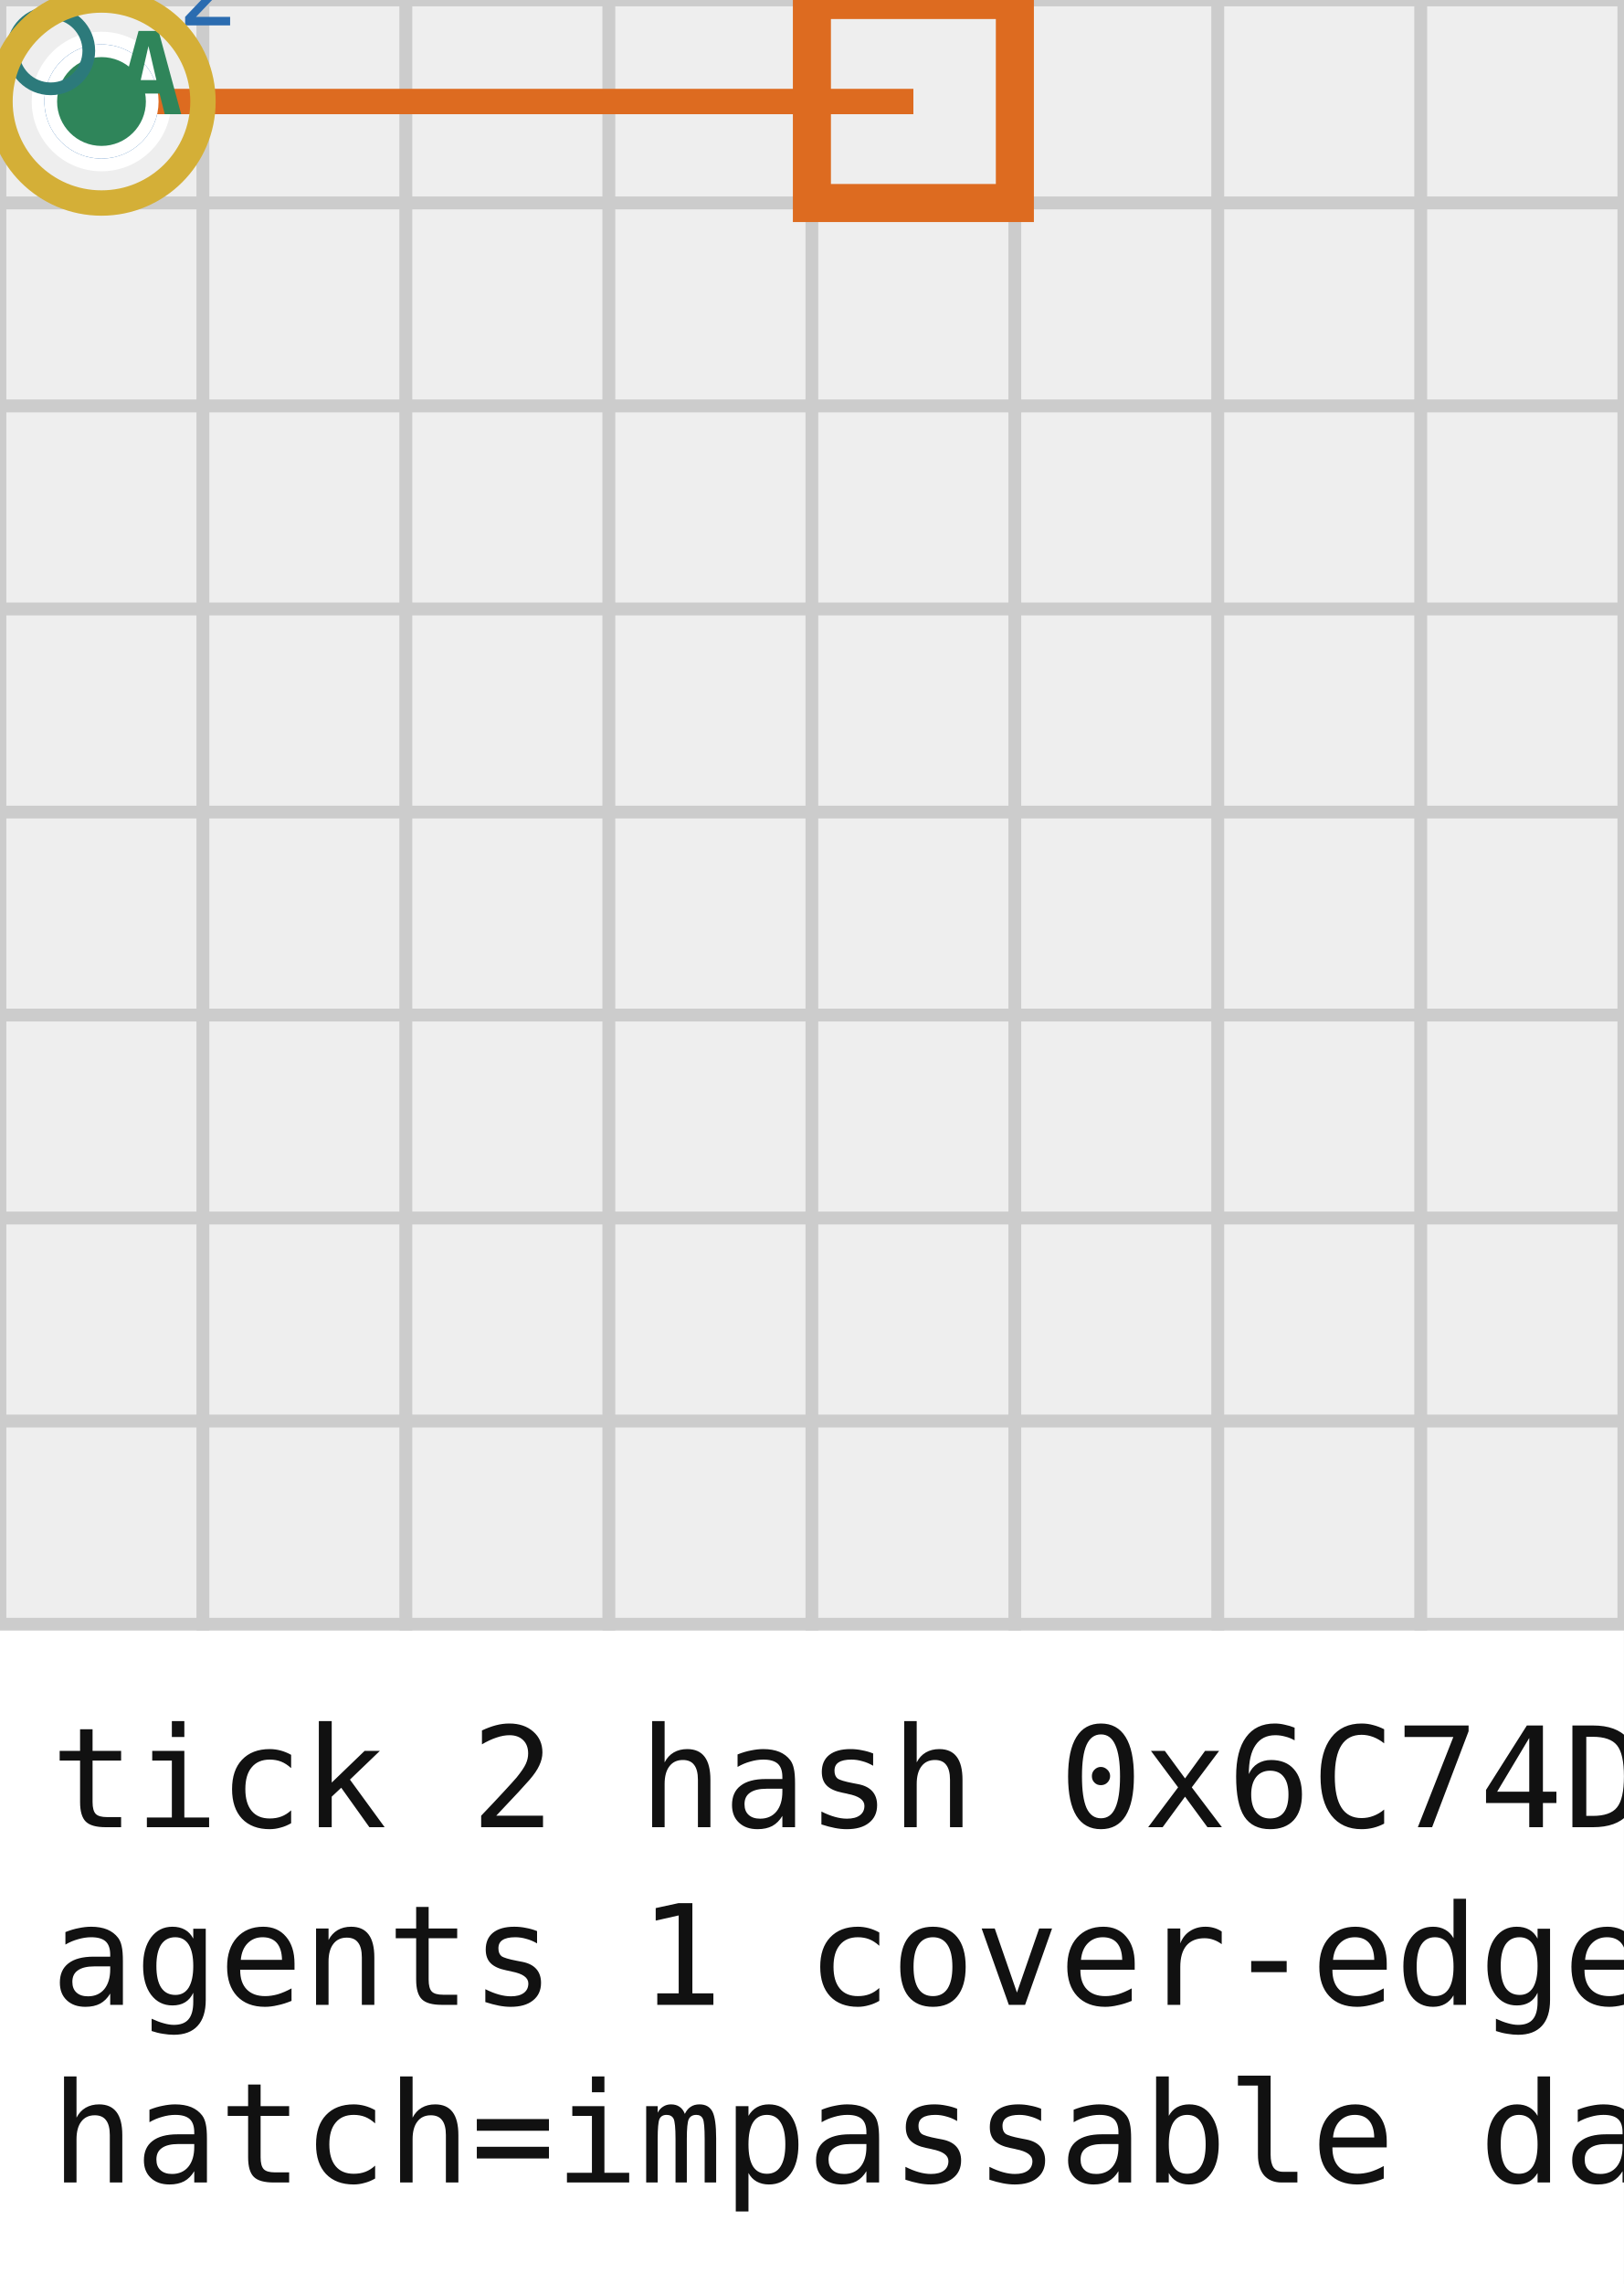
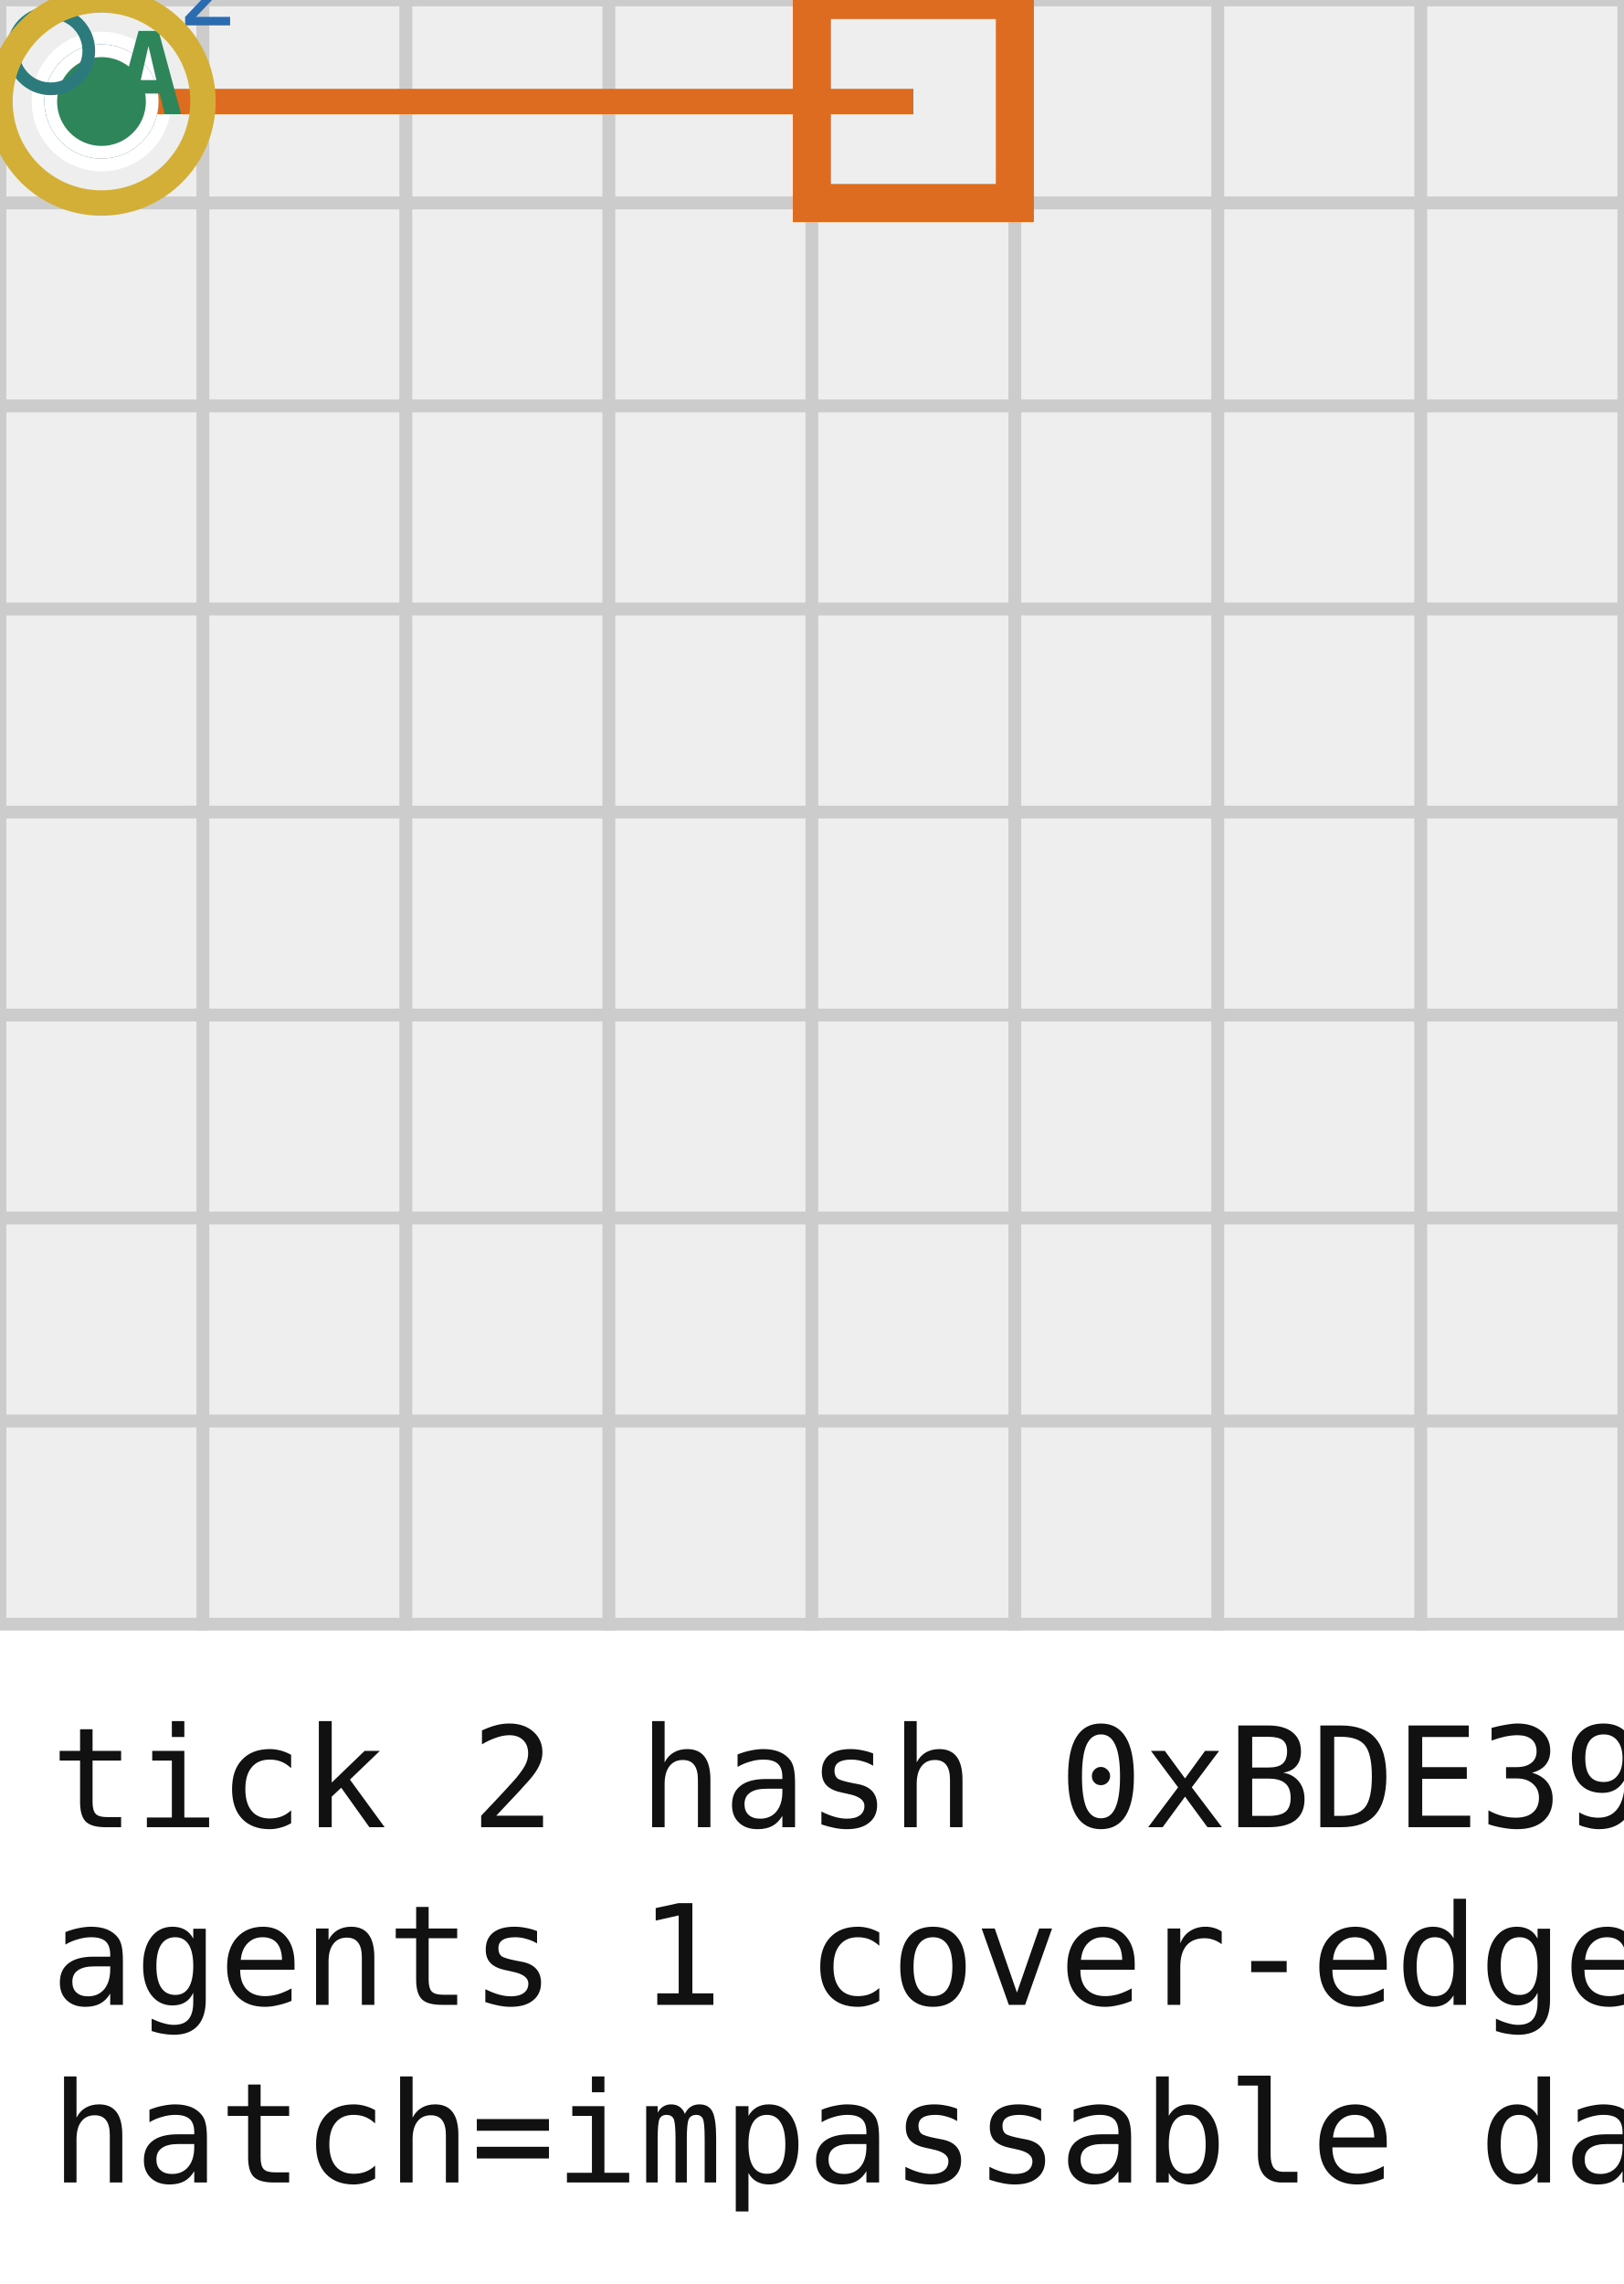
<svg xmlns="http://www.w3.org/2000/svg" width="128" height="180" viewBox="0 0 128 180">
  <defs>
    <pattern id="cw-hatch" width="4" height="4" patternUnits="userSpaceOnUse">
      <path d="M0,4 L4,0" stroke="#8a8a8a" stroke-width="1" />
    </pattern>
  </defs>
  <rect x="0" y="0" width="128" height="180" fill="#ffffff" />
  <rect x="0" y="0" width="16" height="16" fill="rgb(238,238,238)" stroke="#cccccc" stroke-width="1" />
  <rect x="16" y="0" width="16" height="16" fill="rgb(238,238,238)" stroke="#cccccc" stroke-width="1" />
  <rect x="32" y="0" width="16" height="16" fill="rgb(238,238,238)" stroke="#cccccc" stroke-width="1" />
  <rect x="48" y="0" width="16" height="16" fill="rgb(238,238,238)" stroke="#cccccc" stroke-width="1" />
  <rect x="64" y="0" width="16" height="16" fill="rgb(238,238,238)" stroke="#cccccc" stroke-width="1" />
  <rect x="80" y="0" width="16" height="16" fill="rgb(238,238,238)" stroke="#cccccc" stroke-width="1" />
  <rect x="96" y="0" width="16" height="16" fill="rgb(238,238,238)" stroke="#cccccc" stroke-width="1" />
  <rect x="112" y="0" width="16" height="16" fill="rgb(238,238,238)" stroke="#cccccc" stroke-width="1" />
  <rect x="0" y="16" width="16" height="16" fill="rgb(238,238,238)" stroke="#cccccc" stroke-width="1" />
  <rect x="16" y="16" width="16" height="16" fill="rgb(238,238,238)" stroke="#cccccc" stroke-width="1" />
  <rect x="32" y="16" width="16" height="16" fill="rgb(238,238,238)" stroke="#cccccc" stroke-width="1" />
  <rect x="48" y="16" width="16" height="16" fill="rgb(238,238,238)" stroke="#cccccc" stroke-width="1" />
  <rect x="64" y="16" width="16" height="16" fill="rgb(238,238,238)" stroke="#cccccc" stroke-width="1" />
  <rect x="80" y="16" width="16" height="16" fill="rgb(238,238,238)" stroke="#cccccc" stroke-width="1" />
  <rect x="96" y="16" width="16" height="16" fill="rgb(238,238,238)" stroke="#cccccc" stroke-width="1" />
  <rect x="112" y="16" width="16" height="16" fill="rgb(238,238,238)" stroke="#cccccc" stroke-width="1" />
  <rect x="0" y="32" width="16" height="16" fill="rgb(238,238,238)" stroke="#cccccc" stroke-width="1" />
  <rect x="16" y="32" width="16" height="16" fill="rgb(238,238,238)" stroke="#cccccc" stroke-width="1" />
  <rect x="32" y="32" width="16" height="16" fill="rgb(238,238,238)" stroke="#cccccc" stroke-width="1" />
  <rect x="48" y="32" width="16" height="16" fill="rgb(238,238,238)" stroke="#cccccc" stroke-width="1" />
  <rect x="64" y="32" width="16" height="16" fill="rgb(238,238,238)" stroke="#cccccc" stroke-width="1" />
  <rect x="80" y="32" width="16" height="16" fill="rgb(238,238,238)" stroke="#cccccc" stroke-width="1" />
  <rect x="96" y="32" width="16" height="16" fill="rgb(238,238,238)" stroke="#cccccc" stroke-width="1" />
  <rect x="112" y="32" width="16" height="16" fill="rgb(238,238,238)" stroke="#cccccc" stroke-width="1" />
  <rect x="0" y="48" width="16" height="16" fill="rgb(238,238,238)" stroke="#cccccc" stroke-width="1" />
  <rect x="16" y="48" width="16" height="16" fill="rgb(238,238,238)" stroke="#cccccc" stroke-width="1" />
  <rect x="32" y="48" width="16" height="16" fill="rgb(238,238,238)" stroke="#cccccc" stroke-width="1" />
  <rect x="48" y="48" width="16" height="16" fill="rgb(238,238,238)" stroke="#cccccc" stroke-width="1" />
  <rect x="64" y="48" width="16" height="16" fill="rgb(238,238,238)" stroke="#cccccc" stroke-width="1" />
  <rect x="80" y="48" width="16" height="16" fill="rgb(238,238,238)" stroke="#cccccc" stroke-width="1" />
  <rect x="96" y="48" width="16" height="16" fill="rgb(238,238,238)" stroke="#cccccc" stroke-width="1" />
  <rect x="112" y="48" width="16" height="16" fill="rgb(238,238,238)" stroke="#cccccc" stroke-width="1" />
  <rect x="0" y="64" width="16" height="16" fill="rgb(238,238,238)" stroke="#cccccc" stroke-width="1" />
  <rect x="16" y="64" width="16" height="16" fill="rgb(238,238,238)" stroke="#cccccc" stroke-width="1" />
  <rect x="32" y="64" width="16" height="16" fill="rgb(238,238,238)" stroke="#cccccc" stroke-width="1" />
  <rect x="48" y="64" width="16" height="16" fill="rgb(238,238,238)" stroke="#cccccc" stroke-width="1" />
  <rect x="64" y="64" width="16" height="16" fill="rgb(238,238,238)" stroke="#cccccc" stroke-width="1" />
  <rect x="80" y="64" width="16" height="16" fill="rgb(238,238,238)" stroke="#cccccc" stroke-width="1" />
  <rect x="96" y="64" width="16" height="16" fill="rgb(238,238,238)" stroke="#cccccc" stroke-width="1" />
  <rect x="112" y="64" width="16" height="16" fill="rgb(238,238,238)" stroke="#cccccc" stroke-width="1" />
  <rect x="0" y="80" width="16" height="16" fill="rgb(238,238,238)" stroke="#cccccc" stroke-width="1" />
  <rect x="16" y="80" width="16" height="16" fill="rgb(238,238,238)" stroke="#cccccc" stroke-width="1" />
  <rect x="32" y="80" width="16" height="16" fill="rgb(238,238,238)" stroke="#cccccc" stroke-width="1" />
  <rect x="48" y="80" width="16" height="16" fill="rgb(238,238,238)" stroke="#cccccc" stroke-width="1" />
  <rect x="64" y="80" width="16" height="16" fill="rgb(238,238,238)" stroke="#cccccc" stroke-width="1" />
  <rect x="80" y="80" width="16" height="16" fill="rgb(238,238,238)" stroke="#cccccc" stroke-width="1" />
  <rect x="96" y="80" width="16" height="16" fill="rgb(238,238,238)" stroke="#cccccc" stroke-width="1" />
  <rect x="112" y="80" width="16" height="16" fill="rgb(238,238,238)" stroke="#cccccc" stroke-width="1" />
  <rect x="0" y="96" width="16" height="16" fill="rgb(238,238,238)" stroke="#cccccc" stroke-width="1" />
  <rect x="16" y="96" width="16" height="16" fill="rgb(238,238,238)" stroke="#cccccc" stroke-width="1" />
  <rect x="32" y="96" width="16" height="16" fill="rgb(238,238,238)" stroke="#cccccc" stroke-width="1" />
  <rect x="48" y="96" width="16" height="16" fill="rgb(238,238,238)" stroke="#cccccc" stroke-width="1" />
  <rect x="64" y="96" width="16" height="16" fill="rgb(238,238,238)" stroke="#cccccc" stroke-width="1" />
  <rect x="80" y="96" width="16" height="16" fill="rgb(238,238,238)" stroke="#cccccc" stroke-width="1" />
  <rect x="96" y="96" width="16" height="16" fill="rgb(238,238,238)" stroke="#cccccc" stroke-width="1" />
  <rect x="112" y="96" width="16" height="16" fill="rgb(238,238,238)" stroke="#cccccc" stroke-width="1" />
  <rect x="0" y="112" width="16" height="16" fill="rgb(238,238,238)" stroke="#cccccc" stroke-width="1" />
  <rect x="16" y="112" width="16" height="16" fill="rgb(238,238,238)" stroke="#cccccc" stroke-width="1" />
  <rect x="32" y="112" width="16" height="16" fill="rgb(238,238,238)" stroke="#cccccc" stroke-width="1" />
  <rect x="48" y="112" width="16" height="16" fill="rgb(238,238,238)" stroke="#cccccc" stroke-width="1" />
  <rect x="64" y="112" width="16" height="16" fill="rgb(238,238,238)" stroke="#cccccc" stroke-width="1" />
  <rect x="80" y="112" width="16" height="16" fill="rgb(238,238,238)" stroke="#cccccc" stroke-width="1" />
  <rect x="96" y="112" width="16" height="16" fill="rgb(238,238,238)" stroke="#cccccc" stroke-width="1" />
  <rect x="112" y="112" width="16" height="16" fill="rgb(238,238,238)" stroke="#cccccc" stroke-width="1" />
  <line x1="8" y1="8" x2="72" y2="8" stroke="#2b6cb0" stroke-width="1" stroke-dasharray="3,2" />
  <circle cx="8" cy="8" r="5" fill="#2b6cb0" stroke="#ffffff" stroke-width="1" />
  <text x="14" y="2" font-family="monospace" font-size="8" fill="#2b6cb0">2</text>
  <polyline points="8,8 24,8 40,8 56,8 72,8" fill="none" stroke="#dd6b20" stroke-width="2" />
  <circle cx="8" cy="8" r="4" fill="#2f855a" stroke="#ffffff" stroke-width="1" />
  <rect x="64" y="0" width="16" height="16" fill="none" stroke="#dd6b20" stroke-width="3" />
  <text x="9" y="9" font-family="monospace" font-size="9" font-weight="bold" fill="#2f855a">A</text>
  <circle cx="4" cy="4" r="3" fill="none" stroke="#2c7a7b" stroke-width="1" />
  <circle cx="8" cy="8" r="8" fill="none" stroke="#d4af37" stroke-width="2" />
-   <text x="4" y="144" font-family="monospace" font-size="11" fill="#111111">tick 2  hash 0x6C74D4CDBF75635D  draws 0</text>
+   <text x="4" y="144" font-family="monospace" font-size="11" fill="#111111">tick 2  hash 0xBDE39807CCDD8F58  draws 0</text>
  <text x="4" y="158" font-family="monospace" font-size="11" fill="#111111">agents 1  cover-edges 0  events 0</text>
  <text x="4" y="172" font-family="monospace" font-size="11" fill="#111111">hatch=impassable  dark border=opaque  darker fill=higher elevation  triangle=cover  circle=agent</text>
</svg>
